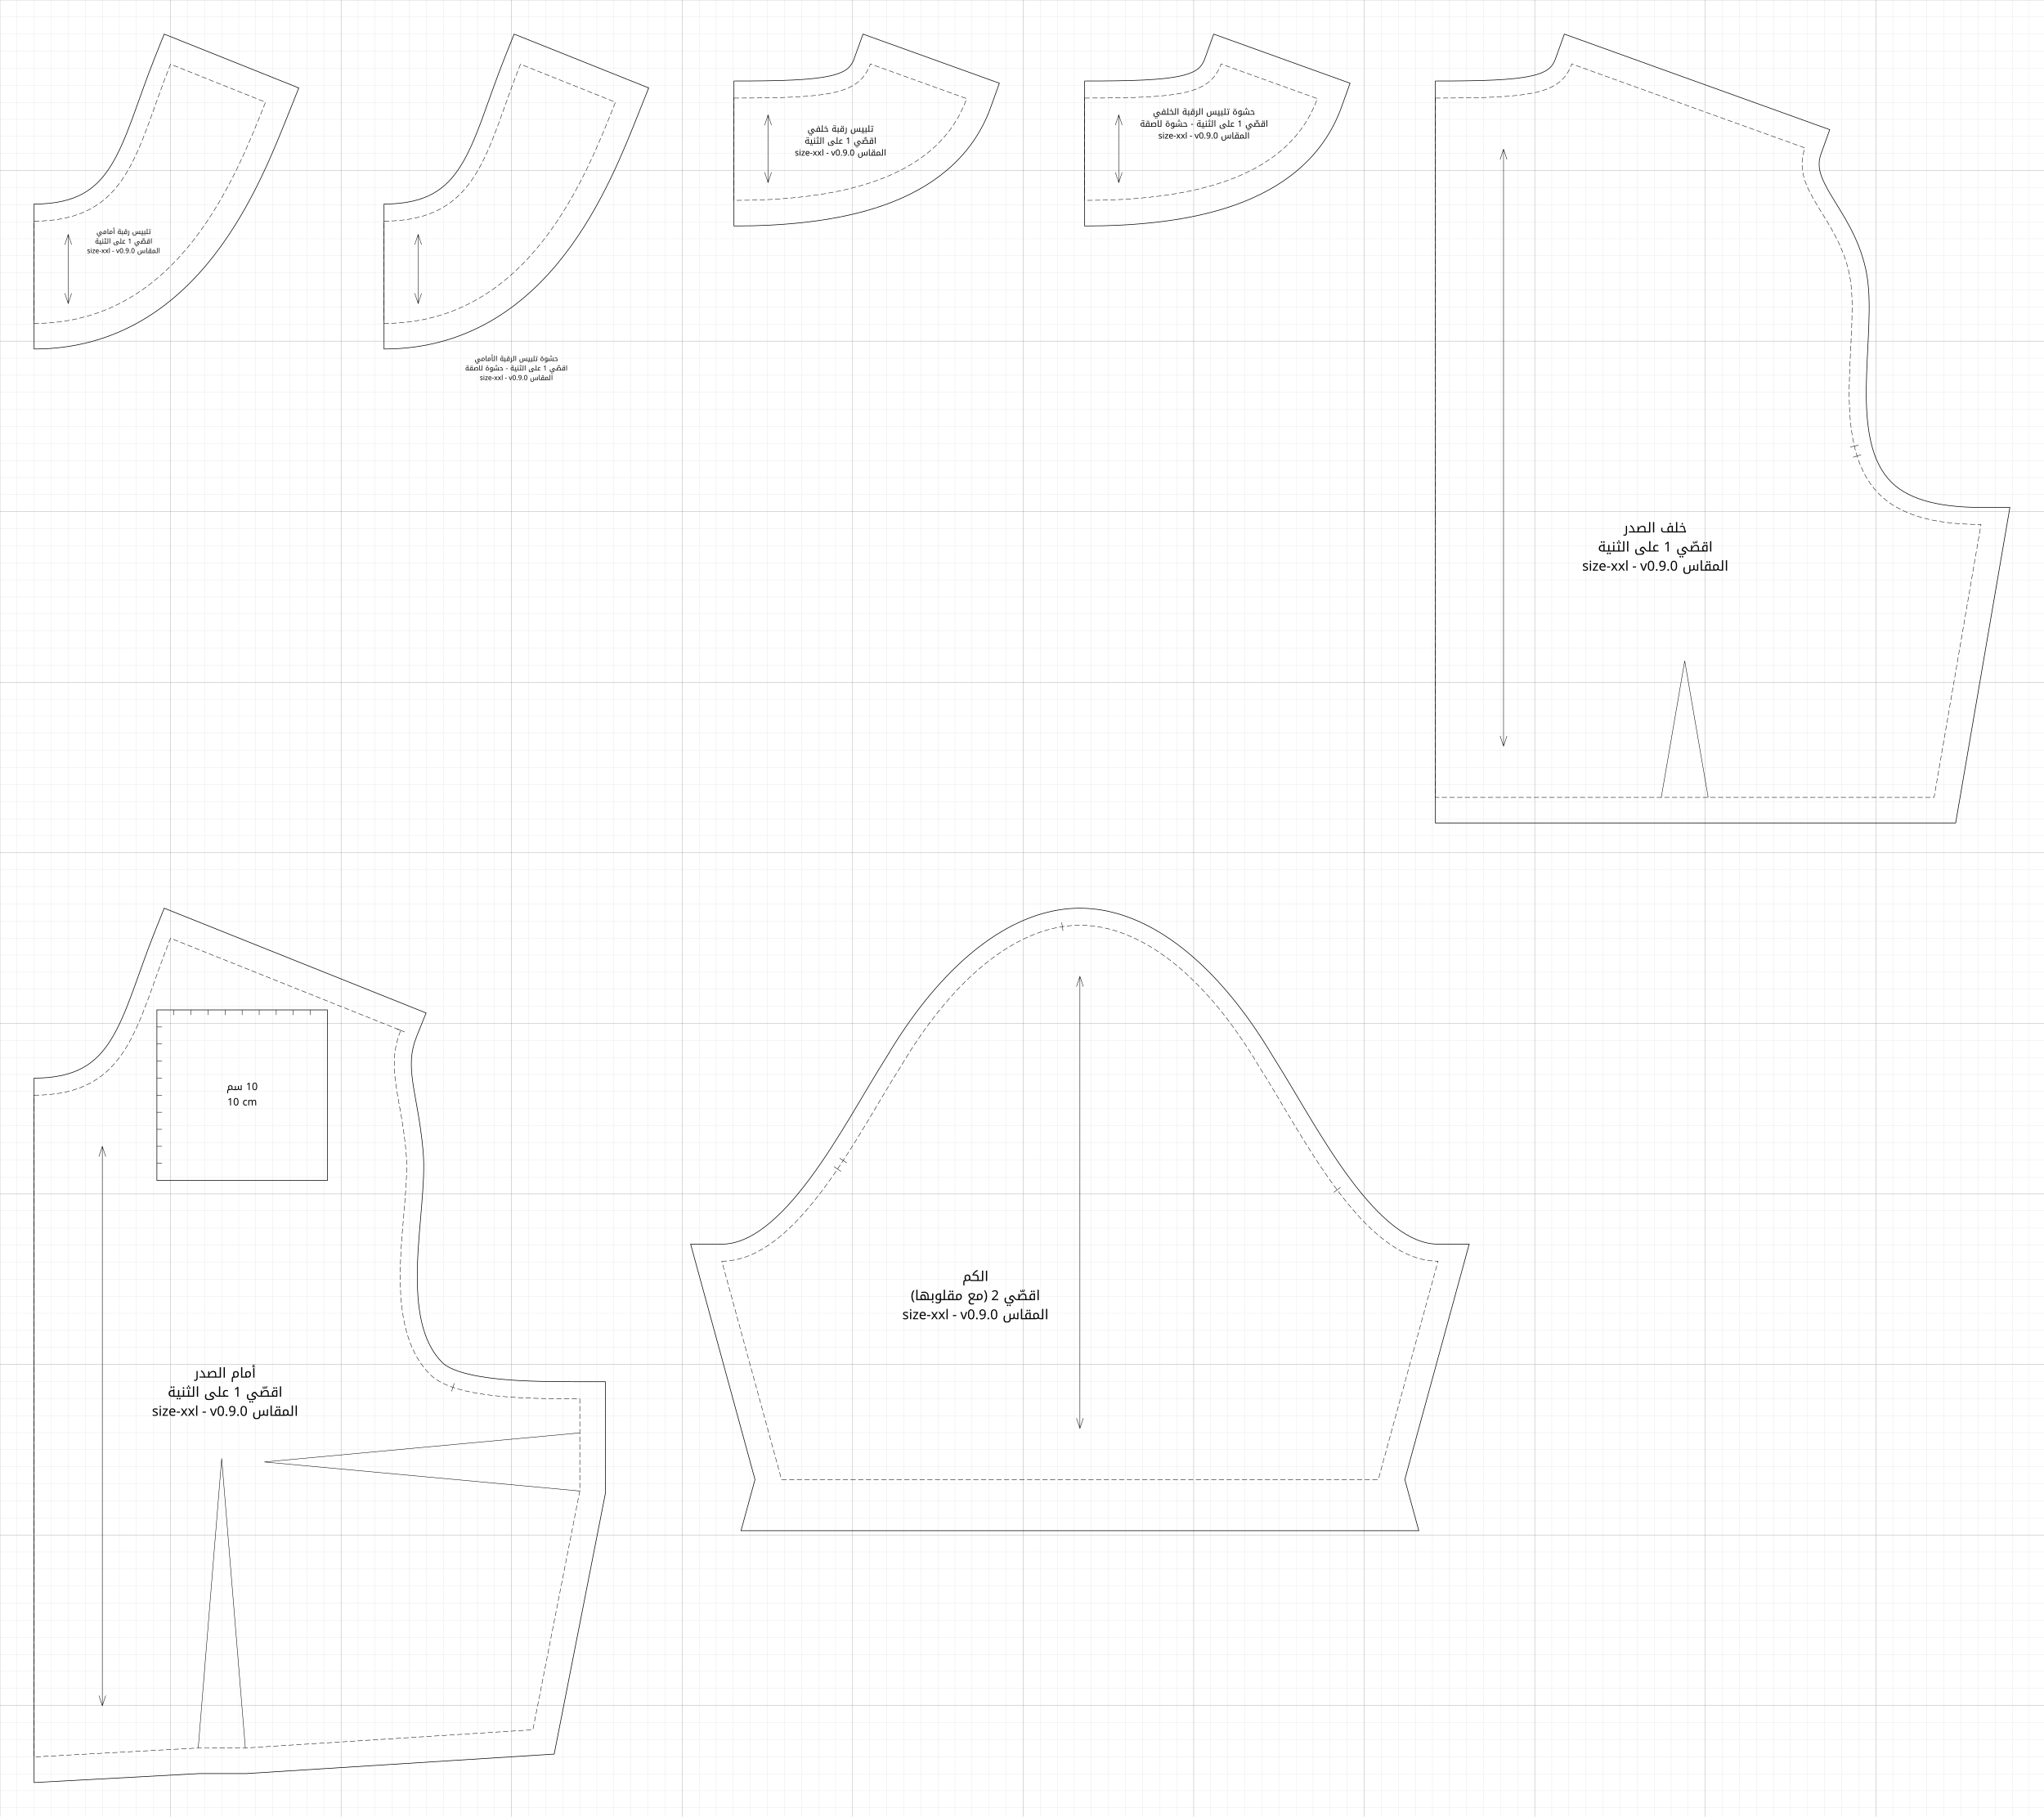
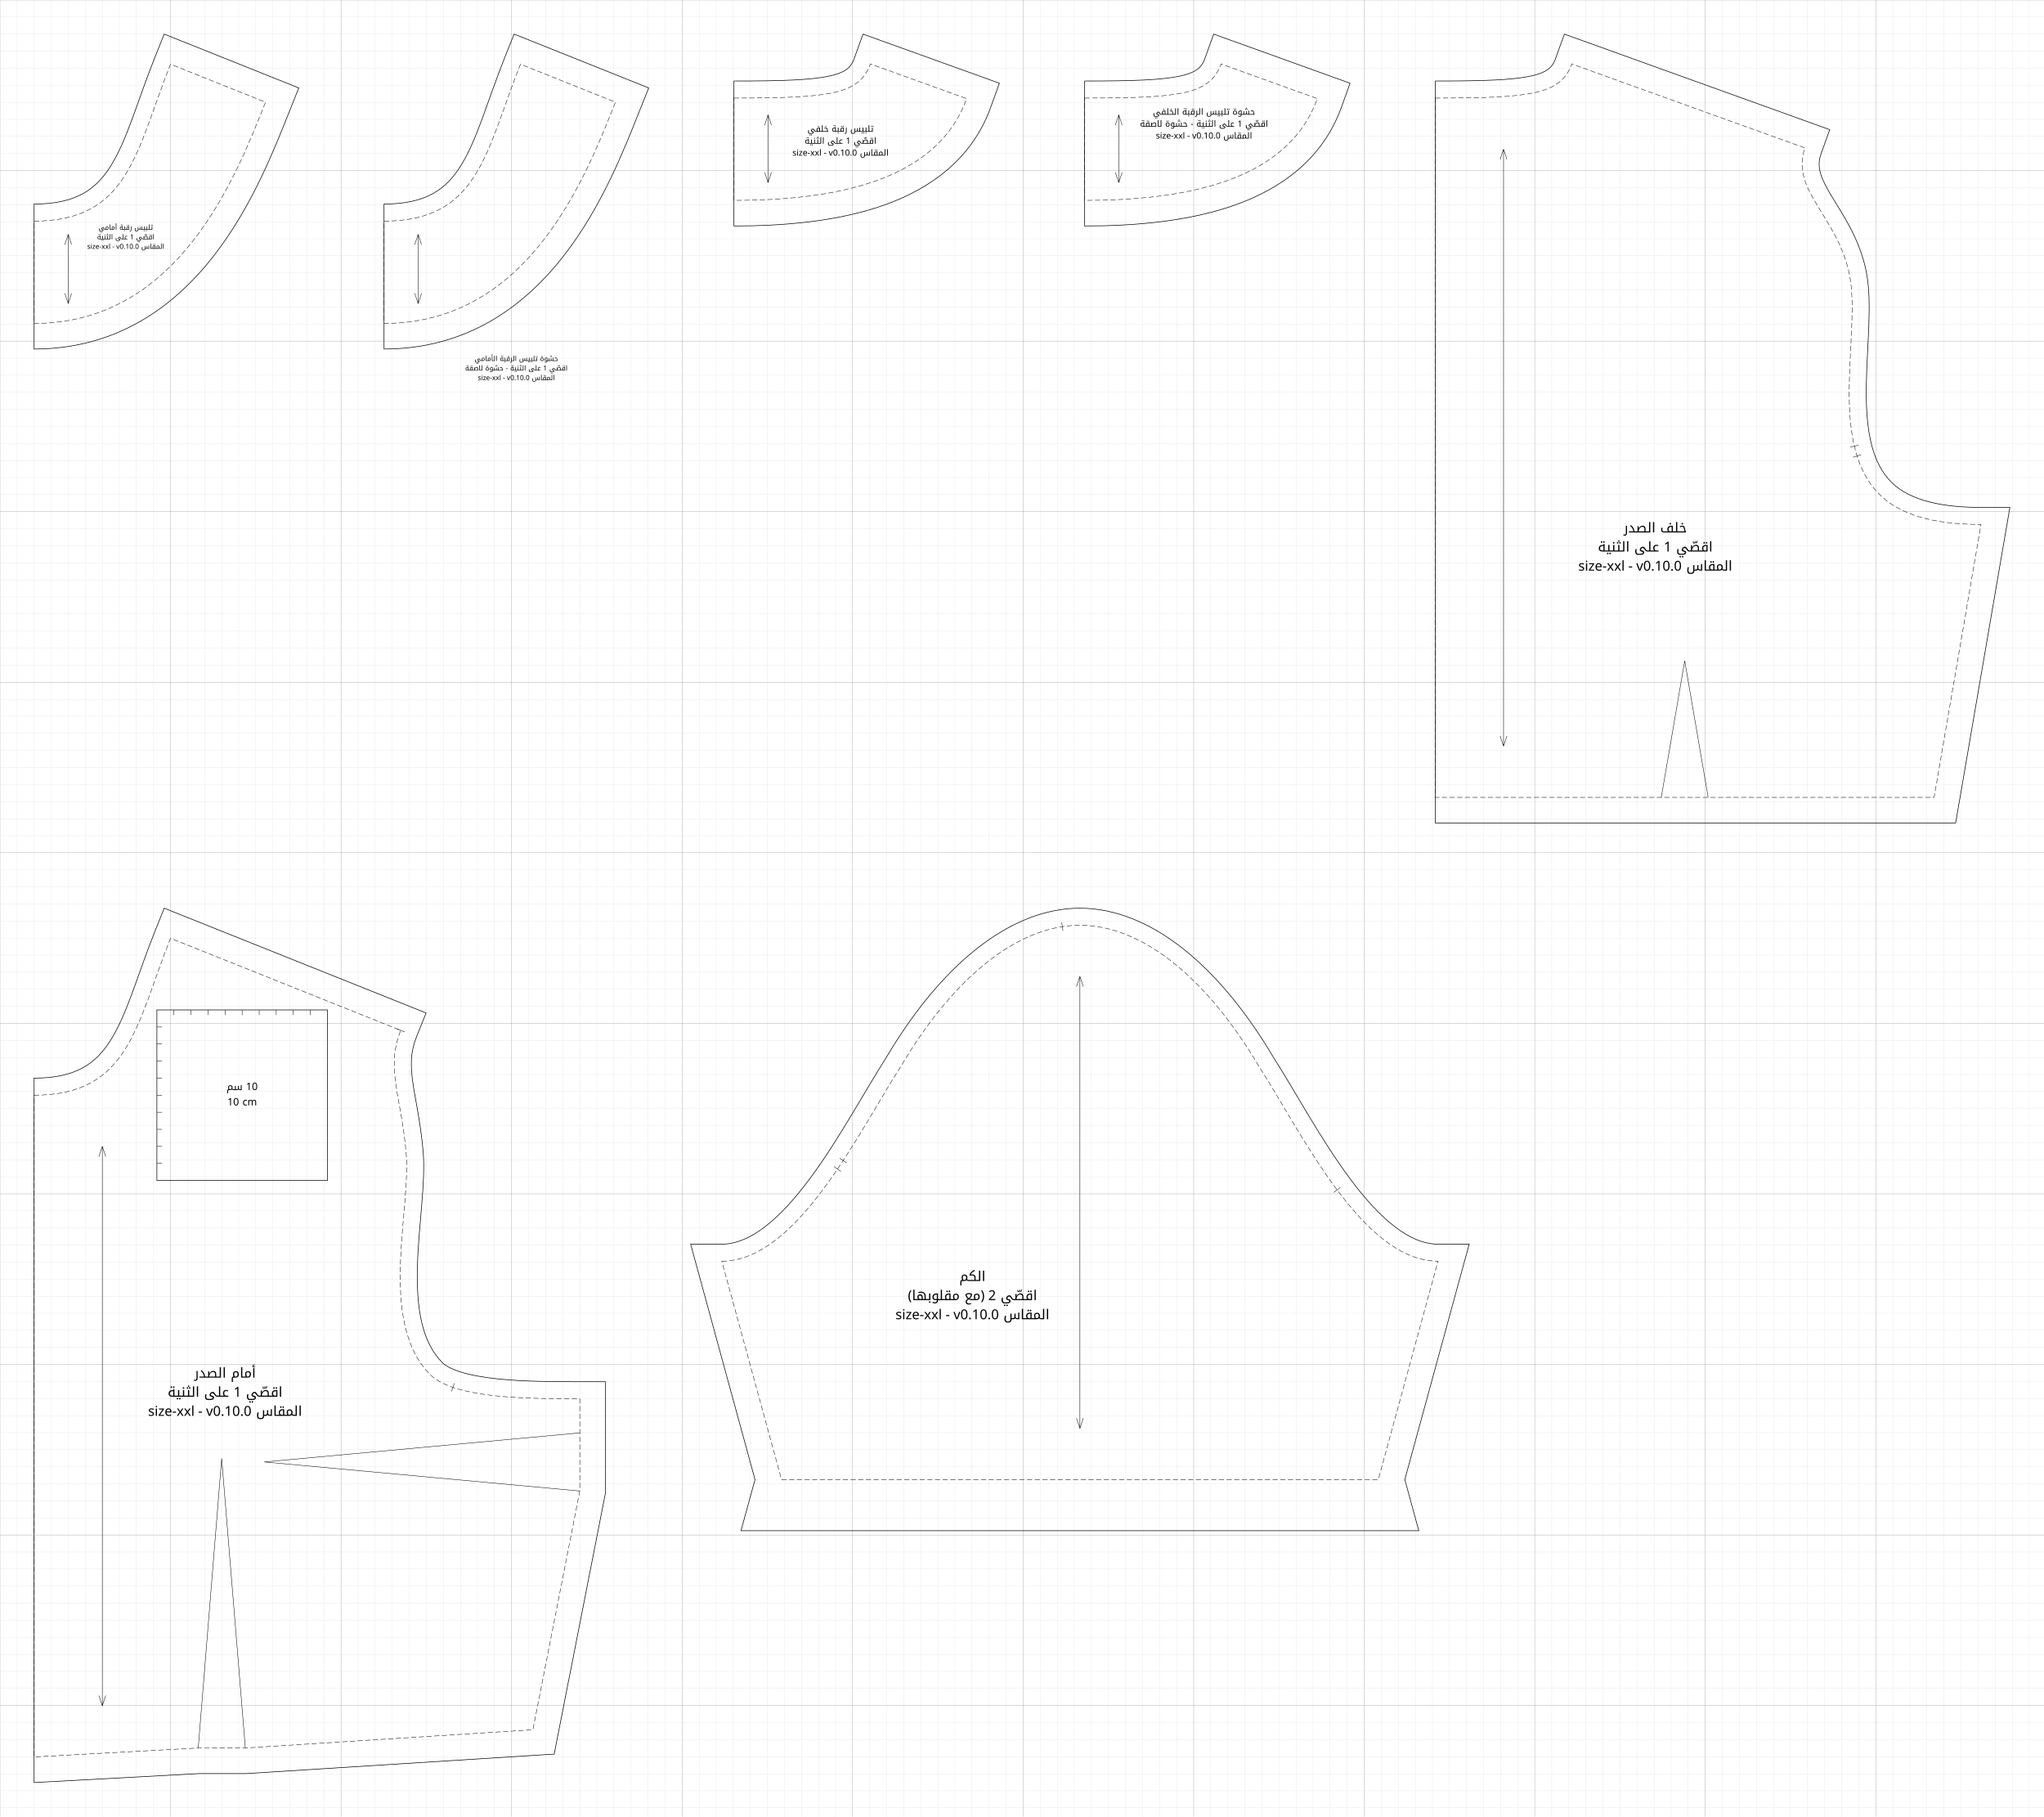
<svg xmlns="http://www.w3.org/2000/svg" width="1198.65mm" height="1065.16mm" viewBox="0 0 1198.65 1065.16">
  <g id="layer-grid">
    <path id="grid-minor" d="M 10.00 0 V 1065.16 M 20.00 0 V 1065.16 M 30.00 0 V 1065.16 M 40.00 0 V 1065.16 M 50.00 0 V 1065.16 M 60.00 0 V 1065.16 M 70.00 0 V 1065.16 M 80.00 0 V 1065.16 M 90.00 0 V 1065.16 M 110.00 0 V 1065.16 M 120.00 0 V 1065.16 M 130.00 0 V 1065.16 M 140.00 0 V 1065.16 M 150.00 0 V 1065.16 M 160.00 0 V 1065.16 M 170.00 0 V 1065.16 M 180.00 0 V 1065.16 M 190.00 0 V 1065.16 M 210.00 0 V 1065.16 M 220.00 0 V 1065.16 M 230.00 0 V 1065.16 M 240.00 0 V 1065.16 M 250.00 0 V 1065.16 M 260.00 0 V 1065.16 M 270.00 0 V 1065.16 M 280.00 0 V 1065.16 M 290.00 0 V 1065.16 M 310.00 0 V 1065.16 M 320.00 0 V 1065.16 M 330.00 0 V 1065.16 M 340.00 0 V 1065.16 M 350.00 0 V 1065.16 M 360.00 0 V 1065.16 M 370.00 0 V 1065.16 M 380.00 0 V 1065.16 M 390.00 0 V 1065.16 M 410.00 0 V 1065.16 M 420.00 0 V 1065.16 M 430.00 0 V 1065.16 M 440.00 0 V 1065.16 M 450.00 0 V 1065.16 M 460.00 0 V 1065.16 M 470.00 0 V 1065.16 M 480.00 0 V 1065.16 M 490.00 0 V 1065.16 M 510.00 0 V 1065.16 M 520.00 0 V 1065.16 M 530.00 0 V 1065.16 M 540.00 0 V 1065.16 M 550.00 0 V 1065.16 M 560.00 0 V 1065.16 M 570.00 0 V 1065.16 M 580.00 0 V 1065.16 M 590.00 0 V 1065.16 M 610.00 0 V 1065.16 M 620.00 0 V 1065.16 M 630.00 0 V 1065.16 M 640.00 0 V 1065.16 M 650.00 0 V 1065.16 M 660.00 0 V 1065.16 M 670.00 0 V 1065.16 M 680.00 0 V 1065.16 M 690.00 0 V 1065.16 M 710.00 0 V 1065.16 M 720.00 0 V 1065.16 M 730.00 0 V 1065.16 M 740.00 0 V 1065.16 M 750.00 0 V 1065.16 M 760.00 0 V 1065.16 M 770.00 0 V 1065.16 M 780.00 0 V 1065.16 M 790.00 0 V 1065.16 M 810.00 0 V 1065.16 M 820.00 0 V 1065.16 M 830.00 0 V 1065.16 M 840.00 0 V 1065.16 M 850.00 0 V 1065.16 M 860.00 0 V 1065.16 M 870.00 0 V 1065.16 M 880.00 0 V 1065.16 M 890.00 0 V 1065.16 M 910.00 0 V 1065.16 M 920.00 0 V 1065.16 M 930.00 0 V 1065.16 M 940.00 0 V 1065.16 M 950.00 0 V 1065.16 M 960.00 0 V 1065.16 M 970.00 0 V 1065.16 M 980.00 0 V 1065.16 M 990.00 0 V 1065.16 M 1010.00 0 V 1065.16 M 1020.00 0 V 1065.16 M 1030.00 0 V 1065.16 M 1040.00 0 V 1065.16 M 1050.00 0 V 1065.16 M 1060.00 0 V 1065.16 M 1070.00 0 V 1065.16 M 1080.00 0 V 1065.16 M 1090.00 0 V 1065.16 M 1110.00 0 V 1065.16 M 1120.00 0 V 1065.16 M 1130.00 0 V 1065.16 M 1140.00 0 V 1065.16 M 1150.00 0 V 1065.16 M 1160.00 0 V 1065.16 M 1170.00 0 V 1065.16 M 1180.00 0 V 1065.16 M 1190.00 0 V 1065.16 M 0 10.00 H 1198.65 M 0 20.00 H 1198.65 M 0 30.00 H 1198.65 M 0 40.00 H 1198.65 M 0 50.00 H 1198.65 M 0 60.00 H 1198.65 M 0 70.00 H 1198.65 M 0 80.00 H 1198.65 M 0 90.00 H 1198.65 M 0 110.00 H 1198.65 M 0 120.00 H 1198.65 M 0 130.00 H 1198.65 M 0 140.00 H 1198.65 M 0 150.00 H 1198.65 M 0 160.00 H 1198.65 M 0 170.00 H 1198.65 M 0 180.00 H 1198.65 M 0 190.00 H 1198.65 M 0 210.00 H 1198.65 M 0 220.00 H 1198.65 M 0 230.00 H 1198.65 M 0 240.00 H 1198.65 M 0 250.00 H 1198.65 M 0 260.00 H 1198.65 M 0 270.00 H 1198.65 M 0 280.00 H 1198.65 M 0 290.00 H 1198.65 M 0 310.00 H 1198.65 M 0 320.00 H 1198.65 M 0 330.00 H 1198.65 M 0 340.00 H 1198.65 M 0 350.00 H 1198.65 M 0 360.00 H 1198.65 M 0 370.00 H 1198.65 M 0 380.00 H 1198.65 M 0 390.00 H 1198.65 M 0 410.00 H 1198.65 M 0 420.00 H 1198.65 M 0 430.00 H 1198.65 M 0 440.00 H 1198.65 M 0 450.00 H 1198.65 M 0 460.00 H 1198.65 M 0 470.00 H 1198.65 M 0 480.00 H 1198.65 M 0 490.00 H 1198.65 M 0 510.00 H 1198.65 M 0 520.00 H 1198.65 M 0 530.00 H 1198.65 M 0 540.00 H 1198.65 M 0 550.00 H 1198.65 M 0 560.00 H 1198.65 M 0 570.00 H 1198.65 M 0 580.00 H 1198.65 M 0 590.00 H 1198.65 M 0 610.00 H 1198.65 M 0 620.00 H 1198.65 M 0 630.00 H 1198.65 M 0 640.00 H 1198.65 M 0 650.00 H 1198.65 M 0 660.00 H 1198.65 M 0 670.00 H 1198.65 M 0 680.00 H 1198.65 M 0 690.00 H 1198.65 M 0 710.00 H 1198.65 M 0 720.00 H 1198.65 M 0 730.00 H 1198.65 M 0 740.00 H 1198.65 M 0 750.00 H 1198.65 M 0 760.00 H 1198.65 M 0 770.00 H 1198.65 M 0 780.00 H 1198.65 M 0 790.00 H 1198.65 M 0 810.00 H 1198.65 M 0 820.00 H 1198.65 M 0 830.00 H 1198.65 M 0 840.00 H 1198.65 M 0 850.00 H 1198.65 M 0 860.00 H 1198.65 M 0 870.00 H 1198.65 M 0 880.00 H 1198.65 M 0 890.00 H 1198.65 M 0 910.00 H 1198.65 M 0 920.00 H 1198.65 M 0 930.00 H 1198.65 M 0 940.00 H 1198.65 M 0 950.00 H 1198.65 M 0 960.00 H 1198.65 M 0 970.00 H 1198.65 M 0 980.00 H 1198.65 M 0 990.00 H 1198.65 M 0 1010.00 H 1198.65 M 0 1020.00 H 1198.65 M 0 1030.00 H 1198.65 M 0 1040.00 H 1198.65 M 0 1050.00 H 1198.65 M 0 1060.00 H 1198.65" fill="none" stroke="#d0d0d0" stroke-width="0.1" />
    <path id="grid-major" d="M 0.00 0 V 1065.16 M 100.00 0 V 1065.16 M 200.00 0 V 1065.16 M 300.00 0 V 1065.16 M 400.00 0 V 1065.16 M 500.00 0 V 1065.16 M 600.00 0 V 1065.16 M 700.00 0 V 1065.16 M 800.00 0 V 1065.16 M 900.00 0 V 1065.16 M 1000.00 0 V 1065.16 M 1100.00 0 V 1065.16 M 0 0.00 H 1198.65 M 0 100.00 H 1198.65 M 0 200.00 H 1198.65 M 0 300.00 H 1198.65 M 0 400.00 H 1198.65 M 0 500.00 H 1198.65 M 0 600.00 H 1198.65 M 0 700.00 H 1198.65 M 0 800.00 H 1198.65 M 0 900.00 H 1198.65 M 0 1000.00 H 1198.65" fill="none" stroke="#a0a0a0" stroke-width="0.2" />
  </g>
  <g id="layer-cut">
    <path id="piece-neck-facing-front-cut" d="M 20.00 119.64 C 23.25 119.64 26.05 119.50 28.89 119.21 C 31.71 118.93 34.05 118.55 36.50 118.00 C 38.93 117.46 40.86 116.89 42.97 116.11 C 45.05 115.34 46.66 114.60 48.48 113.61 C 50.29 112.62 51.67 111.72 53.26 110.52 C 54.85 109.32 56.09 108.23 57.51 106.81 C 58.93 105.38 60.08 104.07 61.37 102.42 C 62.67 100.76 63.76 99.19 64.94 97.30 C 66.13 95.40 67.17 93.57 68.28 91.45 C 69.38 89.33 70.39 87.23 71.43 84.90 C 73.53 80.22 75.45 75.30 77.46 69.89 C 79.47 64.47 81.48 58.75 83.64 52.74 C 85.80 46.73 88.13 40.38 90.72 33.93 L 96.29 20.00 L 105.57 23.71 L 161.28 46.00 L 175.21 51.57 L 169.64 65.50 C 167.52 70.78 165.10 76.90 162.34 83.49 C 159.59 90.06 156.41 97.32 152.87 104.65 C 149.35 111.95 145.23 119.79 140.75 127.32 C 138.51 131.08 136.03 135.01 133.52 138.73 C 131.01 142.44 128.21 146.33 125.41 149.93 C 122.60 153.54 119.45 157.30 116.32 160.72 C 113.19 164.15 109.65 167.71 106.17 170.88 C 102.69 174.06 98.74 177.33 94.88 180.18 C 91.03 183.02 86.63 185.92 82.38 188.36 C 78.14 190.79 73.28 193.21 68.63 195.15 C 63.99 197.09 58.68 198.92 53.62 200.29 C 51.10 200.97 48.28 201.63 45.65 202.16 C 43.03 202.68 40.11 203.17 37.39 203.52 C 34.67 203.88 31.66 204.18 28.84 204.36 C 26.02 204.54 22.92 204.64 20.00 204.64 L 20.00 189.64 L 20.00 129.64 L 20.00 119.64 Z" fill="none" stroke="#000000" stroke-width="0.35" />
    <path id="piece-neck-facing-front-interfacing-cut" d="M 225.21 119.64 C 228.46 119.64 231.25 119.50 234.10 119.21 C 236.92 118.93 239.25 118.55 241.71 118.00 C 244.13 117.46 246.07 116.89 248.17 116.11 C 250.26 115.34 251.87 114.60 253.69 113.61 C 255.49 112.62 256.87 111.72 258.47 110.52 C 260.06 109.32 261.29 108.23 262.72 106.81 C 264.14 105.38 265.29 104.07 266.58 102.42 C 267.87 100.76 268.96 99.19 270.15 97.30 C 271.34 95.40 272.38 93.57 273.48 91.45 C 274.59 89.33 275.59 87.23 276.64 84.90 C 278.73 80.22 280.66 75.30 282.67 69.89 C 284.67 64.47 286.68 58.75 288.85 52.74 C 291.01 46.73 293.34 40.38 295.92 33.93 L 301.49 20.00 L 310.78 23.71 L 366.49 46.00 L 380.41 51.57 L 374.84 65.50 C 372.73 70.78 370.31 76.90 367.55 83.49 C 364.80 90.06 361.62 97.32 358.08 104.65 C 354.55 111.95 350.44 119.79 345.96 127.32 C 343.72 131.08 341.24 135.01 338.73 138.73 C 336.22 142.44 333.42 146.33 330.61 149.93 C 327.81 153.54 324.65 157.30 321.53 160.72 C 318.40 164.15 314.86 167.71 311.38 170.88 C 307.90 174.06 303.94 177.33 300.09 180.18 C 296.24 183.02 291.83 185.92 287.59 188.36 C 283.35 190.79 278.48 193.21 273.83 195.15 C 269.19 197.09 263.88 198.92 258.82 200.29 C 256.30 200.97 253.49 201.63 250.86 202.16 C 248.24 202.68 245.32 203.17 242.60 203.52 C 239.88 203.88 236.87 204.18 234.04 204.36 C 231.23 204.54 228.12 204.64 225.21 204.64 L 225.21 189.64 L 225.21 129.64 L 225.21 119.64 Z" fill="none" stroke="#000000" stroke-width="0.35" />
    <path id="piece-neck-facing-back-cut" d="M 430.41 47.50 C 444.36 47.50 455.71 47.38 465.14 46.92 C 469.82 46.69 473.83 46.39 477.51 45.98 C 479.34 45.78 480.93 45.56 482.53 45.31 C 484.11 45.05 485.42 44.80 486.78 44.50 C 488.12 44.19 489.16 43.92 490.29 43.56 C 491.40 43.22 492.17 42.94 493.08 42.55 C 493.98 42.16 494.50 41.90 495.23 41.48 C 495.93 41.07 496.27 40.84 496.84 40.38 C 497.40 39.94 497.63 39.73 498.09 39.23 C 498.55 38.73 498.75 38.49 499.14 37.90 C 499.55 37.31 499.75 36.96 500.10 36.25 C 500.47 35.52 500.69 34.99 501.00 34.11 L 506.09 20.00 L 515.49 23.39 L 571.95 43.71 L 586.06 48.79 L 580.98 62.90 C 580.34 64.67 579.57 66.62 578.83 68.31 C 578.10 70.00 577.21 71.87 576.38 73.47 C 574.71 76.70 572.60 80.18 570.58 83.07 C 568.56 85.97 566.07 89.08 563.73 91.65 C 561.39 94.22 558.59 96.95 555.97 99.21 C 553.36 101.46 550.30 103.82 547.46 105.78 C 544.62 107.73 541.36 109.74 538.31 111.41 C 535.28 113.09 531.86 114.78 528.66 116.20 C 525.46 117.62 521.91 119.02 518.57 120.21 C 515.23 121.39 511.59 122.55 508.13 123.52 C 504.67 124.50 500.95 125.42 497.40 126.21 C 490.31 127.78 482.69 129.05 475.33 129.96 C 467.98 130.88 460.28 131.53 452.84 131.93 C 445.40 132.33 437.76 132.50 430.41 132.50 L 430.41 117.50 L 430.41 57.50 L 430.41 47.50 Z" fill="none" stroke="#000000" stroke-width="0.35" />
    <path id="piece-neck-facing-back-interfacing-cut" d="M 636.06 47.50 C 650.01 47.50 661.36 47.38 670.79 46.92 C 675.47 46.69 679.47 46.39 683.16 45.98 C 684.99 45.78 686.58 45.56 688.18 45.31 C 689.76 45.05 691.07 44.80 692.43 44.50 C 693.77 44.19 694.81 43.92 695.94 43.56 C 697.05 43.22 697.81 42.94 698.73 42.55 C 699.62 42.16 700.15 41.90 700.88 41.48 C 701.58 41.07 701.92 40.84 702.49 40.38 C 703.05 39.94 703.27 39.73 703.74 39.23 C 704.20 38.73 704.39 38.49 704.79 37.90 C 705.19 37.31 705.40 36.96 705.75 36.25 C 706.11 35.52 706.34 34.99 706.65 34.11 L 711.73 20.00 L 721.14 23.39 L 777.59 43.71 L 791.71 48.79 L 786.63 62.90 C 785.99 64.67 785.22 66.62 784.48 68.31 C 783.75 70.00 782.85 71.87 782.02 73.47 C 780.36 76.70 778.25 80.18 776.23 83.07 C 774.21 85.97 771.72 89.08 769.38 91.65 C 767.04 94.22 764.23 96.95 761.62 99.21 C 759.01 101.46 755.95 103.82 753.10 105.78 C 750.27 107.73 747.00 109.74 743.96 111.41 C 740.93 113.09 737.51 114.78 734.30 116.20 C 731.10 117.62 727.56 119.02 724.22 120.21 C 720.88 121.39 717.24 122.55 713.78 123.52 C 710.32 124.50 706.60 125.42 703.05 126.21 C 695.96 127.78 688.34 129.05 680.98 129.96 C 673.63 130.88 665.93 131.53 658.49 131.93 C 651.05 132.33 643.41 132.50 636.06 132.50 L 636.06 117.50 L 636.06 57.50 L 636.06 47.50 Z" fill="none" stroke="#000000" stroke-width="0.35" />
    <path id="piece-bodice-back-cut" d="M 841.71 47.50 C 855.65 47.50 867.01 47.38 876.43 46.92 C 881.12 46.69 885.12 46.39 888.81 45.98 C 890.64 45.78 892.23 45.56 893.82 45.31 C 895.41 45.05 896.72 44.80 898.08 44.50 C 899.42 44.19 900.45 43.92 901.59 43.56 C 902.69 43.22 903.46 42.94 904.38 42.55 C 905.27 42.16 905.80 41.90 906.52 41.48 C 907.23 41.07 907.56 40.84 908.14 40.38 C 908.69 39.94 908.92 39.73 909.39 39.23 C 909.85 38.73 910.04 38.49 910.44 37.90 C 910.84 37.31 911.05 36.96 911.40 36.25 C 911.76 35.52 911.98 34.99 912.30 34.11 L 917.38 20.00 L 926.79 23.39 L 1063.59 72.64 L 1073.00 76.02 L 1067.92 90.14 C 1067.50 91.30 1067.30 92.04 1067.09 93.12 C 1066.89 94.18 1066.82 94.81 1066.80 95.82 C 1066.77 96.83 1066.80 97.45 1066.93 98.46 C 1067.06 99.47 1067.20 100.17 1067.48 101.22 C 1067.77 102.28 1068.04 103.10 1068.48 104.21 C 1068.91 105.33 1069.34 106.30 1069.92 107.48 C 1071.08 109.87 1072.41 112.19 1074.02 114.88 C 1075.63 117.56 1077.41 120.39 1079.26 123.44 C 1081.11 126.48 1083.09 129.85 1084.93 133.34 C 1086.76 136.82 1088.64 140.82 1090.20 144.86 C 1091.75 148.88 1093.21 153.57 1094.21 158.23 C 1094.73 160.63 1095.15 163.37 1095.43 165.93 C 1095.71 168.48 1095.91 171.28 1096.01 173.96 C 1096.22 179.30 1096.13 185.11 1095.92 190.87 C 1095.72 196.63 1095.38 202.59 1095.09 208.55 C 1094.79 214.52 1094.53 220.44 1094.45 226.36 C 1094.36 232.28 1094.46 237.89 1094.87 243.50 C 1095.08 246.30 1095.35 248.88 1095.73 251.55 C 1096.11 254.21 1096.54 256.59 1097.12 259.10 C 1097.70 261.59 1098.31 263.74 1099.11 266.05 C 1099.91 268.34 1100.70 270.23 1101.74 272.31 C 1102.79 274.39 1103.76 276.03 1105.07 277.87 C 1106.38 279.72 1107.57 281.14 1109.18 282.75 C 1110.69 284.26 1112.02 285.36 1113.79 286.62 C 1115.57 287.87 1117.17 288.82 1119.19 289.83 C 1121.22 290.86 1123.07 291.64 1125.31 292.44 C 1127.55 293.24 1129.64 293.86 1132.03 294.45 C 1134.43 295.04 1136.70 295.49 1139.21 295.90 C 1141.71 296.30 1144.10 296.60 1146.66 296.84 C 1151.78 297.33 1156.70 297.50 1161.71 297.50 L 1178.65 297.50 L 1176.49 310.04 L 1148.99 470.04 L 1146.85 482.50 L 1134.21 482.50 L 1001.71 482.50 L 974.21 482.50 L 841.71 482.50 L 841.71 467.50 L 841.71 57.50 L 841.71 47.50 Z" fill="none" stroke="#000000" stroke-width="0.35" />
    <path id="piece-bodice-front-cut" d="M 20.00 632.14 C 23.25 632.14 26.05 632.00 28.89 631.72 C 31.71 631.43 34.05 631.05 36.50 630.51 C 38.93 629.96 40.86 629.39 42.97 628.61 C 45.05 627.84 46.66 627.10 48.48 626.11 C 50.29 625.12 51.67 624.22 53.26 623.02 C 54.85 621.82 56.09 620.73 57.51 619.31 C 58.93 617.88 60.08 616.57 61.37 614.92 C 62.67 613.26 63.76 611.69 64.94 609.80 C 66.13 607.90 67.17 606.07 68.28 603.95 C 69.38 601.83 70.39 599.73 71.43 597.40 C 73.53 592.72 75.45 587.80 77.46 582.39 C 79.47 576.97 81.48 571.25 83.64 565.24 C 85.80 559.23 88.13 552.88 90.72 546.43 L 96.29 532.50 L 105.57 536.21 L 240.57 590.21 L 249.86 593.93 L 244.28 607.86 C 243.32 610.27 242.72 612.20 242.21 614.46 C 241.71 616.69 241.45 618.51 241.30 620.74 C 241.16 622.96 241.17 624.91 241.31 627.26 C 241.45 629.63 241.70 631.89 242.06 634.50 C 242.43 637.11 242.88 639.78 243.40 642.72 C 243.92 645.67 244.49 648.80 245.07 652.14 C 246.21 658.82 247.40 666.55 248.15 675.29 C 248.34 677.61 248.45 680.21 248.48 682.71 C 248.50 685.19 248.45 687.87 248.35 690.51 C 248.14 695.75 247.72 701.41 247.25 707.12 C 246.77 712.84 246.23 718.71 245.78 724.66 C 245.32 730.61 244.95 736.49 244.79 742.42 C 244.62 748.34 244.67 753.94 245.06 759.56 C 245.25 762.37 245.51 764.95 245.89 767.63 C 246.26 770.30 246.69 772.68 247.27 775.20 C 247.85 777.70 248.47 779.86 249.27 782.17 C 250.08 784.47 250.87 786.37 251.93 788.46 C 252.98 790.54 253.96 792.19 255.27 794.04 C 256.59 795.90 257.78 797.31 259.40 798.93 C 259.67 799.20 259.80 799.32 260.13 799.60 C 260.47 799.87 260.67 800.03 261.06 800.31 C 261.87 800.87 262.50 801.25 263.54 801.79 C 264.59 802.34 265.52 802.75 266.79 803.25 C 268.07 803.75 269.26 804.16 270.72 804.60 C 272.20 805.05 273.61 805.43 275.25 805.81 C 276.90 806.20 278.49 806.53 280.27 806.85 C 283.84 807.50 287.47 808.01 291.43 808.43 C 299.38 809.28 307.68 809.71 316.06 809.92 C 324.43 810.14 332.60 810.14 340.00 810.14 L 355.00 810.14 L 355.00 820.14 L 355.00 840.14 L 355.00 874.23 L 355.00 875.69 L 354.72 877.12 L 327.22 1017.12 L 324.99 1028.47 L 313.45 1029.20 L 144.82 1039.87 L 144.35 1039.90 L 143.88 1039.90 L 116.66 1039.91 L 20.81 1045.12 L 20.00 1045.16 L 20.00 1030.14 L 20.00 642.14 L 20.00 632.14 Z" fill="none" stroke="#000000" stroke-width="0.35" />
    <path id="piece-sleeve-cut" d="M 423.29 729.47 C 424.40 729.47 425.25 729.43 426.35 729.31 C 427.46 729.20 428.32 729.06 429.43 728.83 C 430.53 728.60 431.42 728.37 432.53 728.03 C 433.64 727.69 434.56 727.36 435.67 726.91 C 437.92 726.00 439.84 725.04 442.10 723.70 C 444.37 722.35 446.40 720.97 448.66 719.23 C 450.94 717.48 453.03 715.70 455.29 713.59 C 457.55 711.48 459.67 709.34 461.90 706.93 C 466.37 702.09 470.58 696.90 474.85 691.15 C 479.13 685.41 483.20 679.45 487.23 673.24 C 491.26 667.03 495.12 660.77 498.89 654.53 C 502.65 648.29 506.28 642.16 509.76 636.32 C 513.22 630.53 516.58 624.98 519.77 619.98 C 523.39 613.88 527.18 607.94 530.95 602.45 C 534.77 596.90 538.77 591.51 542.72 586.59 C 546.69 581.66 550.86 576.89 554.94 572.61 C 559.04 568.32 563.37 564.19 567.57 560.56 C 571.78 556.93 576.27 553.46 580.57 550.52 C 584.89 547.57 589.52 544.80 593.91 542.57 C 598.32 540.33 603.10 538.31 607.56 536.82 C 612.04 535.33 616.94 534.13 621.44 533.43 C 625.27 532.83 629.47 532.50 633.29 532.50 C 635.77 532.50 638.52 532.64 641.02 532.90 C 643.51 533.15 646.24 533.57 648.74 534.07 C 651.22 534.57 653.93 535.26 656.41 536.00 C 658.88 536.74 661.56 537.68 664.02 538.66 C 666.47 539.63 669.11 540.81 671.54 542.01 C 673.98 543.21 676.57 544.62 678.98 546.04 C 683.79 548.89 688.83 552.35 693.54 556.06 C 698.24 559.75 703.09 564.05 707.66 568.57 C 712.22 573.07 716.88 578.16 721.30 583.47 C 725.70 588.76 730.16 594.61 734.39 600.68 C 738.59 606.69 742.80 613.23 746.80 619.98 C 749.99 624.98 753.35 630.54 756.81 636.32 C 760.30 642.16 763.92 648.29 767.68 654.53 C 771.45 660.77 775.31 667.03 779.34 673.24 C 783.37 679.45 787.44 685.41 791.72 691.15 C 795.99 696.90 800.20 702.09 804.68 706.93 C 806.90 709.34 809.02 711.48 811.28 713.59 C 813.54 715.70 815.63 717.48 817.91 719.23 C 820.18 720.97 822.20 722.35 824.47 723.70 C 826.73 725.04 828.65 726.00 830.90 726.91 C 832.02 727.36 832.93 727.69 834.04 728.03 C 835.16 728.37 836.04 728.60 837.15 728.83 C 838.25 729.06 839.11 729.20 840.22 729.31 C 841.33 729.43 842.17 729.47 843.29 729.47 L 861.57 729.47 L 857.75 743.43 L 823.82 867.50 L 832.02 897.50 L 434.55 897.50 L 442.75 867.50 L 408.82 743.43 L 405.00 729.47 L 423.29 729.47 Z" fill="none" stroke="#000000" stroke-width="0.35" />
  </g>
  <g id="layer-stitch">
    <path id="piece-neck-facing-front-stitch" d="M 20.00 129.64 C 76.00 129.64 79.76 88.24 100.00 37.64 L 155.71 59.92 C 138.71 102.43 105.57 189.64 20.00 189.64 L 20.00 129.64 Z" fill="none" stroke="#000000" stroke-width="0.25" stroke-dasharray="3 1.5" />
    <path id="piece-neck-facing-front-interfacing-stitch" d="M 225.21 129.64 C 281.21 129.64 284.97 88.24 305.21 37.64 L 360.92 59.92 C 343.91 102.43 310.78 189.64 225.21 189.64 L 225.21 129.64 Z" fill="none" stroke="#000000" stroke-width="0.25" stroke-dasharray="3 1.5" />
    <path id="piece-neck-facing-back-stitch" d="M 430.41 57.50 C 486.41 57.50 503.93 55.50 510.41 37.50 L 566.87 57.82 C 549.19 106.92 487.84 117.50 430.41 117.50 L 430.41 57.50 Z" fill="none" stroke="#000000" stroke-width="0.25" stroke-dasharray="3 1.5" />
    <path id="piece-neck-facing-back-interfacing-stitch" d="M 636.06 57.50 C 692.06 57.50 709.58 55.50 716.06 37.50 L 772.51 57.82 C 754.84 106.92 693.49 117.50 636.06 117.50 L 636.06 57.50 Z" fill="none" stroke="#000000" stroke-width="0.25" stroke-dasharray="3 1.5" />
    <path id="piece-bodice-back-stitch" d="M 841.71 57.50 C 897.71 57.50 915.23 55.50 921.71 37.50 L 1058.51 86.75 C 1049.70 111.22 1077.17 126.49 1084.44 160.33 C 1091.70 194.18 1071.31 259.02 1102.11 289.82 C 1116.76 304.47 1140.99 307.50 1161.71 307.50 L 1134.21 467.50 L 1001.71 467.50 L 974.21 467.50 L 841.71 467.50 L 841.71 57.50 Z" fill="none" stroke="#000000" stroke-width="0.25" stroke-dasharray="3 1.5" />
    <path id="piece-bodice-front-stitch" d="M 20.00 642.14 C 76.00 642.14 79.76 600.74 100.00 550.14 L 235.00 604.14 C 226.08 626.45 235.29 642.50 238.18 676.14 C 241.07 709.78 221.54 775.21 252.32 806.00 C 266.47 820.14 310.40 820.14 340.00 820.14 L 340.00 840.14 L 340.00 874.23 L 312.50 1014.23 L 143.87 1024.90 L 116.25 1024.91 L 20.00 1030.14 L 20.00 642.14 Z" fill="none" stroke="#000000" stroke-width="0.25" stroke-dasharray="3 1.5" />
    <path id="piece-sleeve-stitch" d="M 423.29 739.47 C 467.39 739.47 503.09 664.62 528.29 625.23 C 556.77 577.14 590.40 548.38 622.98 543.31 C 626.43 542.77 629.87 542.50 633.29 542.50 C 668.99 542.50 706.79 572.05 738.29 625.23 C 763.49 664.62 799.19 739.47 843.29 739.47 L 808.27 867.50 L 458.30 867.50 L 423.29 739.47 Z" fill="none" stroke="#000000" stroke-width="0.25" stroke-dasharray="3 1.5" />
  </g>
  <g id="layer-notches">
    <path id="piece-bodice-back-notch-armhole-back-1" d="M 1091.40 266.61 L 1086.63 268.12" fill="none" stroke="#000000" stroke-width="0.25" />
    <path id="piece-bodice-back-notch-armhole-back-2" d="M 1089.86 261.01 L 1085.00 262.15" fill="none" stroke="#000000" stroke-width="0.25" />
    <path id="piece-bodice-front-notch-armhole-front" d="M 266.40 811.09 L 264.78 815.82" fill="none" stroke="#000000" stroke-width="0.25" />
    <path id="piece-bodice-front-notch-shoulder" d="M 237.32 605.07 L 232.68 603.21" fill="none" stroke="#000000" stroke-width="0.25" />
    <path id="piece-sleeve-notch-armhole-back-1" d="M 489.07 684.04 L 493.21 686.84" fill="none" stroke="#000000" stroke-width="0.25" />
    <path id="piece-sleeve-notch-armhole-back-2" d="M 492.38 679.08 L 496.56 681.82" fill="none" stroke="#000000" stroke-width="0.25" />
    <path id="piece-sleeve-notch-shoulder" d="M 622.60 540.84 L 623.36 545.78" fill="none" stroke="#000000" stroke-width="0.25" />
    <path id="piece-sleeve-notch-armhole-front" d="M 786.11 696.18 L 782.11 699.17" fill="none" stroke="#000000" stroke-width="0.25" />
  </g>
  <g id="layer-grain">
    <path id="piece-neck-facing-front-grain" d="M 40.00 137.45 L 40.00 177.96 M 38.00 171.96 L 40.00 177.96 L 42.00 171.96 M 42.00 143.45 L 40.00 137.45 L 38.00 143.45" fill="none" stroke="#000000" stroke-width="0.25" />
    <path id="piece-neck-facing-front-interfacing-grain" d="M 245.21 137.45 L 245.21 177.96 M 243.21 171.96 L 245.21 177.96 L 247.21 171.96 M 247.21 143.45 L 245.21 137.45 L 243.21 143.45" fill="none" stroke="#000000" stroke-width="0.25" />
    <path id="piece-neck-facing-back-grain" d="M 450.41 67.37 L 450.41 107.03 M 448.41 101.03 L 450.41 107.03 L 452.41 101.03 M 452.41 73.37 L 450.41 67.37 L 448.41 73.37" fill="none" stroke="#000000" stroke-width="0.25" />
    <path id="piece-neck-facing-back-interfacing-grain" d="M 656.06 67.37 L 656.06 107.03 M 654.06 101.03 L 656.06 107.03 L 658.06 101.03 M 658.06 73.37 L 656.06 67.37 L 654.06 73.37" fill="none" stroke="#000000" stroke-width="0.25" />
    <path id="piece-bodice-back-grain" d="M 881.71 87.50 L 881.71 437.50 M 879.71 431.50 L 881.71 437.50 L 883.71 431.50 M 883.71 93.50 L 881.71 87.50 L 879.71 93.50" fill="none" stroke="#000000" stroke-width="0.25" />
    <path id="piece-bodice-front-grain" d="M 60.00 672.14 L 60.00 1000.14 M 58.00 994.14 L 60.00 1000.14 L 62.00 994.14 M 62.00 678.14 L 60.00 672.14 L 58.00 678.14" fill="none" stroke="#000000" stroke-width="0.25" />
    <path id="piece-sleeve-grain" d="M 633.29 572.50 L 633.29 837.50 M 631.29 831.50 L 633.29 837.50 L 635.29 831.50 M 635.29 578.50 L 633.29 572.50 L 631.29 578.50" fill="none" stroke="#000000" stroke-width="0.25" />
  </g>
  <g id="layer-darts">
    <path id="piece-bodice-back-dart-waist-dart" d="M 1001.71 467.50 L 987.96 387.50 L 974.21 467.50" fill="none" stroke="#000000" stroke-width="0.25" />
    <path id="piece-bodice-front-dart-bust-dart" d="M 340.00 840.14 L 155.00 857.19 L 340.00 874.23" fill="none" stroke="#000000" stroke-width="0.25" />
    <path id="piece-bodice-front-dart-waist-dart" d="M 143.87 1024.90 L 130.00 855.14 L 116.25 1024.91" fill="none" stroke="#000000" stroke-width="0.25" />
  </g>
  <g id="layer-marks">

</g>
  <g id="layer-labels">
-     <text id="piece-neck-facing-front-label-name" x="72.50" y="137.19" font-family="&quot;IBM Plex Sans Arabic&quot;, &quot;Noto Kufi Arabic&quot;, &quot;Geeza Pro&quot;, &quot;Segoe UI&quot;, Tahoma, sans-serif" font-size="4.00" direction="rtl" unicode-bidi="plaintext" text-anchor="middle">تلبيس رقبة أمامي</text>
-     <text id="piece-neck-facing-front-label-cut" x="72.50" y="142.79" font-family="&quot;IBM Plex Sans Arabic&quot;, &quot;Noto Kufi Arabic&quot;, &quot;Geeza Pro&quot;, &quot;Segoe UI&quot;, Tahoma, sans-serif" font-size="4.00" direction="rtl" unicode-bidi="plaintext" text-anchor="middle">اقصّي 1 على الثنية</text>
-     <text id="piece-neck-facing-front-label-size" x="72.50" y="148.39" font-family="&quot;IBM Plex Sans Arabic&quot;, &quot;Noto Kufi Arabic&quot;, &quot;Geeza Pro&quot;, &quot;Segoe UI&quot;, Tahoma, sans-serif" font-size="4.00" direction="rtl" unicode-bidi="plaintext" text-anchor="middle">المقاس size-xxl - v0.9.0</text>
+     <text id="piece-neck-facing-front-label-name" x="73.75" y="134.69" font-family="&quot;IBM Plex Sans Arabic&quot;, &quot;Noto Kufi Arabic&quot;, &quot;Geeza Pro&quot;, &quot;Segoe UI&quot;, Tahoma, sans-serif" font-size="4.00" direction="rtl" unicode-bidi="plaintext" text-anchor="middle">تلبيس رقبة أمامي</text>
+     <text id="piece-neck-facing-front-label-cut" x="73.75" y="140.29" font-family="&quot;IBM Plex Sans Arabic&quot;, &quot;Noto Kufi Arabic&quot;, &quot;Geeza Pro&quot;, &quot;Segoe UI&quot;, Tahoma, sans-serif" font-size="4.00" direction="rtl" unicode-bidi="plaintext" text-anchor="middle">اقصّي 1 على الثنية</text>
+     <text id="piece-neck-facing-front-label-size" x="73.75" y="145.89" font-family="&quot;IBM Plex Sans Arabic&quot;, &quot;Noto Kufi Arabic&quot;, &quot;Geeza Pro&quot;, &quot;Segoe UI&quot;, Tahoma, sans-serif" font-size="4.00" direction="rtl" unicode-bidi="plaintext" text-anchor="middle">المقاس size-xxl - v0.10.0</text>
    <text id="piece-neck-facing-front-interfacing-label-name" x="302.81" y="211.64" font-family="&quot;IBM Plex Sans Arabic&quot;, &quot;Noto Kufi Arabic&quot;, &quot;Geeza Pro&quot;, &quot;Segoe UI&quot;, Tahoma, sans-serif" font-size="4.00" direction="rtl" unicode-bidi="plaintext" text-anchor="middle">حشوة تلبيس الرقبة الأمامي</text>
    <text id="piece-neck-facing-front-interfacing-label-cut" x="302.81" y="217.24" font-family="&quot;IBM Plex Sans Arabic&quot;, &quot;Noto Kufi Arabic&quot;, &quot;Geeza Pro&quot;, &quot;Segoe UI&quot;, Tahoma, sans-serif" font-size="4.00" direction="rtl" unicode-bidi="plaintext" text-anchor="middle">اقصّي 1 على الثنية - حشوة لاصقة</text>
-     <text id="piece-neck-facing-front-interfacing-label-size" x="302.81" y="222.84" font-family="&quot;IBM Plex Sans Arabic&quot;, &quot;Noto Kufi Arabic&quot;, &quot;Geeza Pro&quot;, &quot;Segoe UI&quot;, Tahoma, sans-serif" font-size="4.00" direction="rtl" unicode-bidi="plaintext" text-anchor="middle">المقاس size-xxl - v0.9.0</text>
+     <text id="piece-neck-facing-front-interfacing-label-size" x="302.81" y="222.84" font-family="&quot;IBM Plex Sans Arabic&quot;, &quot;Noto Kufi Arabic&quot;, &quot;Geeza Pro&quot;, &quot;Segoe UI&quot;, Tahoma, sans-serif" font-size="4.00" direction="rtl" unicode-bidi="plaintext" text-anchor="middle">المقاس size-xxl - v0.10.0</text>
    <text id="piece-neck-facing-back-label-name" x="492.91" y="77.25" font-family="&quot;IBM Plex Sans Arabic&quot;, &quot;Noto Kufi Arabic&quot;, &quot;Geeza Pro&quot;, &quot;Segoe UI&quot;, Tahoma, sans-serif" font-size="5.00" direction="rtl" unicode-bidi="plaintext" text-anchor="middle">تلبيس رقبة خلفي</text>
    <text id="piece-neck-facing-back-label-cut" x="492.91" y="84.25" font-family="&quot;IBM Plex Sans Arabic&quot;, &quot;Noto Kufi Arabic&quot;, &quot;Geeza Pro&quot;, &quot;Segoe UI&quot;, Tahoma, sans-serif" font-size="5.00" direction="rtl" unicode-bidi="plaintext" text-anchor="middle">اقصّي 1 على الثنية</text>
-     <text id="piece-neck-facing-back-label-size" x="492.91" y="91.25" font-family="&quot;IBM Plex Sans Arabic&quot;, &quot;Noto Kufi Arabic&quot;, &quot;Geeza Pro&quot;, &quot;Segoe UI&quot;, Tahoma, sans-serif" font-size="5.00" direction="rtl" unicode-bidi="plaintext" text-anchor="middle">المقاس size-xxl - v0.9.0</text>
+     <text id="piece-neck-facing-back-label-size" x="492.91" y="91.25" font-family="&quot;IBM Plex Sans Arabic&quot;, &quot;Noto Kufi Arabic&quot;, &quot;Geeza Pro&quot;, &quot;Segoe UI&quot;, Tahoma, sans-serif" font-size="5.00" direction="rtl" unicode-bidi="plaintext" text-anchor="middle">المقاس size-xxl - v0.10.0</text>
    <text id="piece-neck-facing-back-interfacing-label-name" x="706.06" y="67.25" font-family="&quot;IBM Plex Sans Arabic&quot;, &quot;Noto Kufi Arabic&quot;, &quot;Geeza Pro&quot;, &quot;Segoe UI&quot;, Tahoma, sans-serif" font-size="5.00" direction="rtl" unicode-bidi="plaintext" text-anchor="middle">حشوة تلبيس الرقبة الخلفي</text>
    <text id="piece-neck-facing-back-interfacing-label-cut" x="706.06" y="74.25" font-family="&quot;IBM Plex Sans Arabic&quot;, &quot;Noto Kufi Arabic&quot;, &quot;Geeza Pro&quot;, &quot;Segoe UI&quot;, Tahoma, sans-serif" font-size="5.00" direction="rtl" unicode-bidi="plaintext" text-anchor="middle">اقصّي 1 على الثنية - حشوة لاصقة</text>
-     <text id="piece-neck-facing-back-interfacing-label-size" x="706.06" y="81.25" font-family="&quot;IBM Plex Sans Arabic&quot;, &quot;Noto Kufi Arabic&quot;, &quot;Geeza Pro&quot;, &quot;Segoe UI&quot;, Tahoma, sans-serif" font-size="5.00" direction="rtl" unicode-bidi="plaintext" text-anchor="middle">المقاس size-xxl - v0.9.0</text>
+     <text id="piece-neck-facing-back-interfacing-label-size" x="706.06" y="81.25" font-family="&quot;IBM Plex Sans Arabic&quot;, &quot;Noto Kufi Arabic&quot;, &quot;Geeza Pro&quot;, &quot;Segoe UI&quot;, Tahoma, sans-serif" font-size="5.00" direction="rtl" unicode-bidi="plaintext" text-anchor="middle">المقاس size-xxl - v0.10.0</text>
    <text id="piece-bodice-back-label-name" x="970.71" y="312.18" font-family="&quot;IBM Plex Sans Arabic&quot;, &quot;Noto Kufi Arabic&quot;, &quot;Geeza Pro&quot;, &quot;Segoe UI&quot;, Tahoma, sans-serif" font-size="8.00" direction="rtl" unicode-bidi="plaintext" text-anchor="middle">خلف الصدر</text>
    <text id="piece-bodice-back-label-cut" x="970.71" y="323.38" font-family="&quot;IBM Plex Sans Arabic&quot;, &quot;Noto Kufi Arabic&quot;, &quot;Geeza Pro&quot;, &quot;Segoe UI&quot;, Tahoma, sans-serif" font-size="8.00" direction="rtl" unicode-bidi="plaintext" text-anchor="middle">اقصّي 1 على الثنية</text>
-     <text id="piece-bodice-back-label-size" x="970.71" y="334.58" font-family="&quot;IBM Plex Sans Arabic&quot;, &quot;Noto Kufi Arabic&quot;, &quot;Geeza Pro&quot;, &quot;Segoe UI&quot;, Tahoma, sans-serif" font-size="8.00" direction="rtl" unicode-bidi="plaintext" text-anchor="middle">المقاس size-xxl - v0.9.0</text>
+     <text id="piece-bodice-back-label-size" x="970.71" y="334.58" font-family="&quot;IBM Plex Sans Arabic&quot;, &quot;Noto Kufi Arabic&quot;, &quot;Geeza Pro&quot;, &quot;Segoe UI&quot;, Tahoma, sans-serif" font-size="8.00" direction="rtl" unicode-bidi="plaintext" text-anchor="middle">المقاس size-xxl - v0.10.0</text>
    <text id="piece-bodice-front-label-name" x="132.00" y="807.74" font-family="&quot;IBM Plex Sans Arabic&quot;, &quot;Noto Kufi Arabic&quot;, &quot;Geeza Pro&quot;, &quot;Segoe UI&quot;, Tahoma, sans-serif" font-size="8.00" direction="rtl" unicode-bidi="plaintext" text-anchor="middle">أمام الصدر</text>
    <text id="piece-bodice-front-label-cut" x="132.00" y="818.94" font-family="&quot;IBM Plex Sans Arabic&quot;, &quot;Noto Kufi Arabic&quot;, &quot;Geeza Pro&quot;, &quot;Segoe UI&quot;, Tahoma, sans-serif" font-size="8.00" direction="rtl" unicode-bidi="plaintext" text-anchor="middle">اقصّي 1 على الثنية</text>
-     <text id="piece-bodice-front-label-size" x="132.00" y="830.14" font-family="&quot;IBM Plex Sans Arabic&quot;, &quot;Noto Kufi Arabic&quot;, &quot;Geeza Pro&quot;, &quot;Segoe UI&quot;, Tahoma, sans-serif" font-size="8.00" direction="rtl" unicode-bidi="plaintext" text-anchor="middle">المقاس size-xxl - v0.9.0</text>
-     <text id="piece-sleeve-label-name" x="572.04" y="751.10" font-family="&quot;IBM Plex Sans Arabic&quot;, &quot;Noto Kufi Arabic&quot;, &quot;Geeza Pro&quot;, &quot;Segoe UI&quot;, Tahoma, sans-serif" font-size="8.00" direction="rtl" unicode-bidi="plaintext" text-anchor="middle">الكم</text>
-     <text id="piece-sleeve-label-cut" x="572.04" y="762.30" font-family="&quot;IBM Plex Sans Arabic&quot;, &quot;Noto Kufi Arabic&quot;, &quot;Geeza Pro&quot;, &quot;Segoe UI&quot;, Tahoma, sans-serif" font-size="8.00" direction="rtl" unicode-bidi="plaintext" text-anchor="middle">اقصّي 2 (مع مقلوبها)</text>
-     <text id="piece-sleeve-label-size" x="572.04" y="773.50" font-family="&quot;IBM Plex Sans Arabic&quot;, &quot;Noto Kufi Arabic&quot;, &quot;Geeza Pro&quot;, &quot;Segoe UI&quot;, Tahoma, sans-serif" font-size="8.00" direction="rtl" unicode-bidi="plaintext" text-anchor="middle">المقاس size-xxl - v0.9.0</text>
+     <text id="piece-bodice-front-label-size" x="132.00" y="830.14" font-family="&quot;IBM Plex Sans Arabic&quot;, &quot;Noto Kufi Arabic&quot;, &quot;Geeza Pro&quot;, &quot;Segoe UI&quot;, Tahoma, sans-serif" font-size="8.00" direction="rtl" unicode-bidi="plaintext" text-anchor="middle">المقاس size-xxl - v0.10.0</text>
+     <text id="piece-sleeve-label-name" x="570.29" y="751.10" font-family="&quot;IBM Plex Sans Arabic&quot;, &quot;Noto Kufi Arabic&quot;, &quot;Geeza Pro&quot;, &quot;Segoe UI&quot;, Tahoma, sans-serif" font-size="8.00" direction="rtl" unicode-bidi="plaintext" text-anchor="middle">الكم</text>
+     <text id="piece-sleeve-label-cut" x="570.29" y="762.30" font-family="&quot;IBM Plex Sans Arabic&quot;, &quot;Noto Kufi Arabic&quot;, &quot;Geeza Pro&quot;, &quot;Segoe UI&quot;, Tahoma, sans-serif" font-size="8.00" direction="rtl" unicode-bidi="plaintext" text-anchor="middle">اقصّي 2 (مع مقلوبها)</text>
+     <text id="piece-sleeve-label-size" x="570.29" y="773.50" font-family="&quot;IBM Plex Sans Arabic&quot;, &quot;Noto Kufi Arabic&quot;, &quot;Geeza Pro&quot;, &quot;Segoe UI&quot;, Tahoma, sans-serif" font-size="8.00" direction="rtl" unicode-bidi="plaintext" text-anchor="middle">المقاس size-xxl - v0.10.0</text>
  </g>
  <g id="layer-scale">
    <rect id="piece-bodice-front-scale-square" x="92.00" y="592.14" width="100.00" height="100.00" fill="none" stroke="#000000" stroke-width="0.35" />
    <path id="piece-bodice-front-scale-ticks" d="M 102.00 592.14 v 3.00 M 92.00 602.14 h 3.00 M 112.00 592.14 v 3.00 M 92.00 612.14 h 3.00 M 122.00 592.14 v 3.00 M 92.00 622.14 h 3.00 M 132.00 592.14 v 3.00 M 92.00 632.14 h 3.00 M 142.00 592.14 v 3.00 M 92.00 642.14 h 3.00 M 152.00 592.14 v 3.00 M 92.00 652.14 h 3.00 M 162.00 592.14 v 3.00 M 92.00 662.14 h 3.00 M 172.00 592.14 v 3.00 M 92.00 672.14 h 3.00 M 182.00 592.14 v 3.00 M 92.00 682.14 h 3.00" fill="none" stroke="#000000" stroke-width="0.25" />
    <text id="piece-bodice-front-scale-caption-ar" x="142.00" y="639.14" font-family="&quot;IBM Plex Sans Arabic&quot;, &quot;Noto Kufi Arabic&quot;, &quot;Geeza Pro&quot;, &quot;Segoe UI&quot;, Tahoma, sans-serif" font-size="6.00" direction="rtl" unicode-bidi="plaintext" text-anchor="middle">10 سم</text>
    <text id="piece-bodice-front-scale-caption-en" x="142.00" y="648.14" font-family="&quot;IBM Plex Sans Arabic&quot;, &quot;Noto Kufi Arabic&quot;, &quot;Geeza Pro&quot;, &quot;Segoe UI&quot;, Tahoma, sans-serif" font-size="6.00" direction="ltr" unicode-bidi="plaintext" text-anchor="middle">10 cm</text>
  </g>
</svg>
